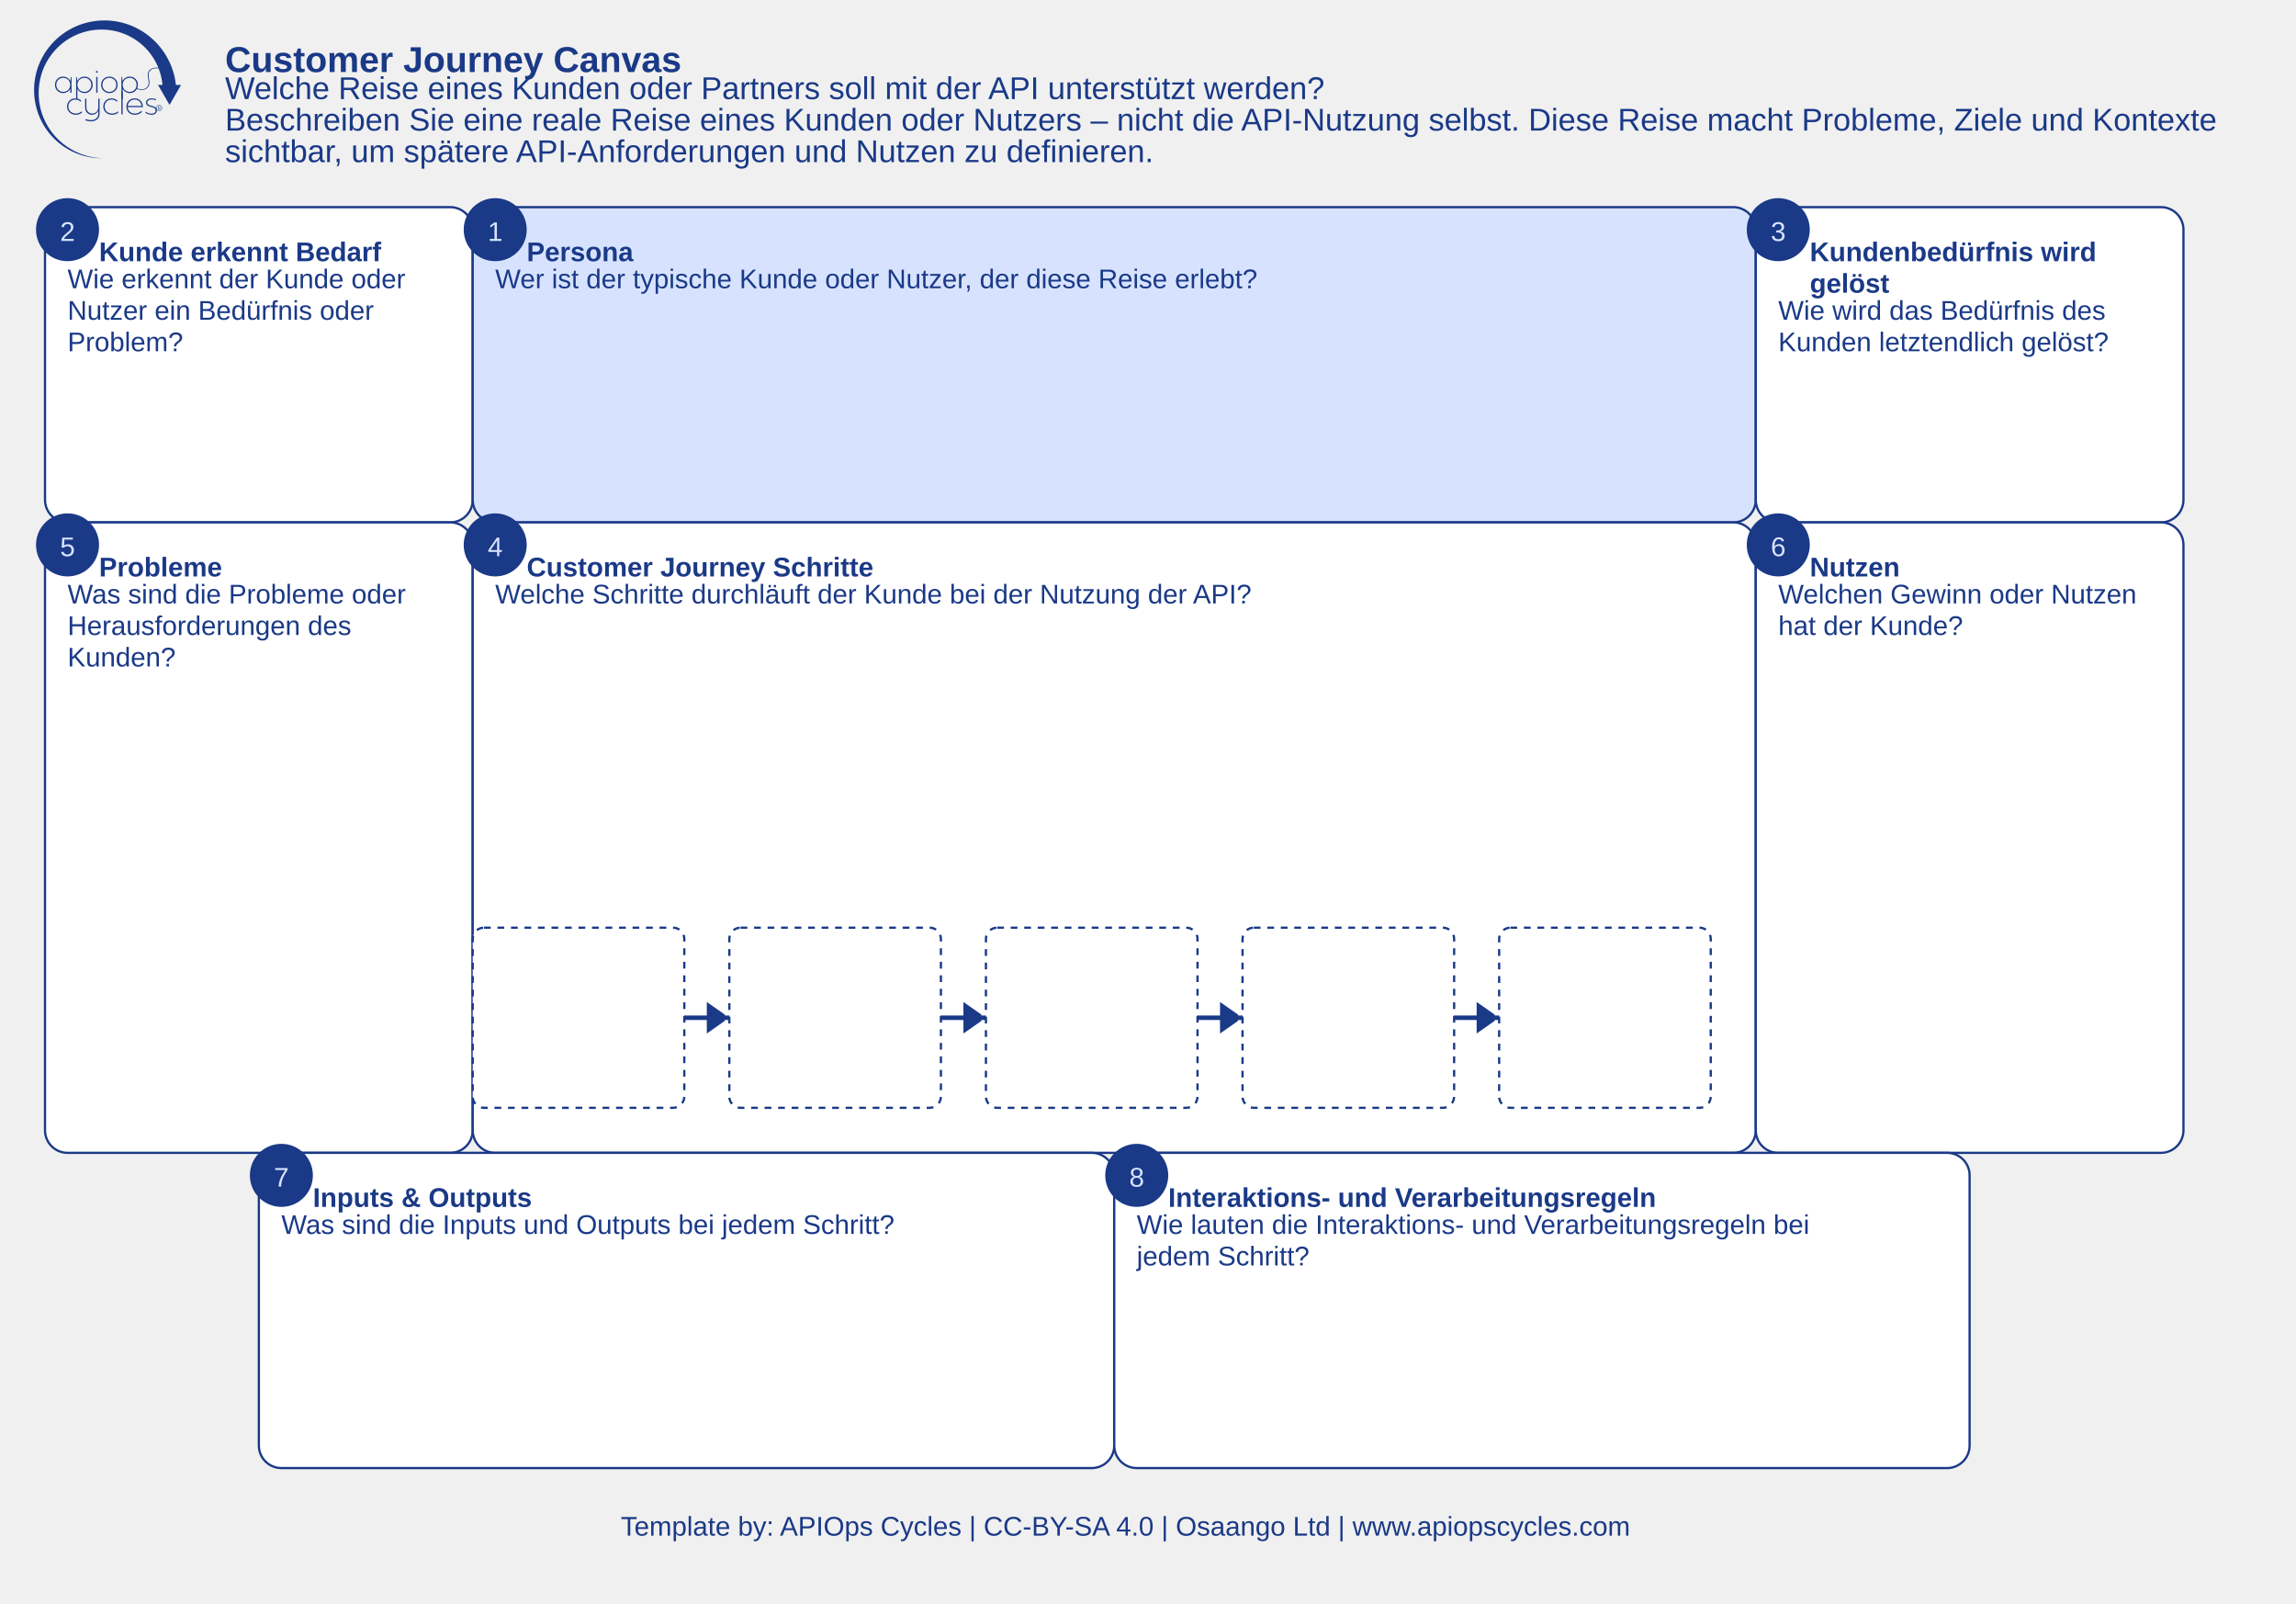
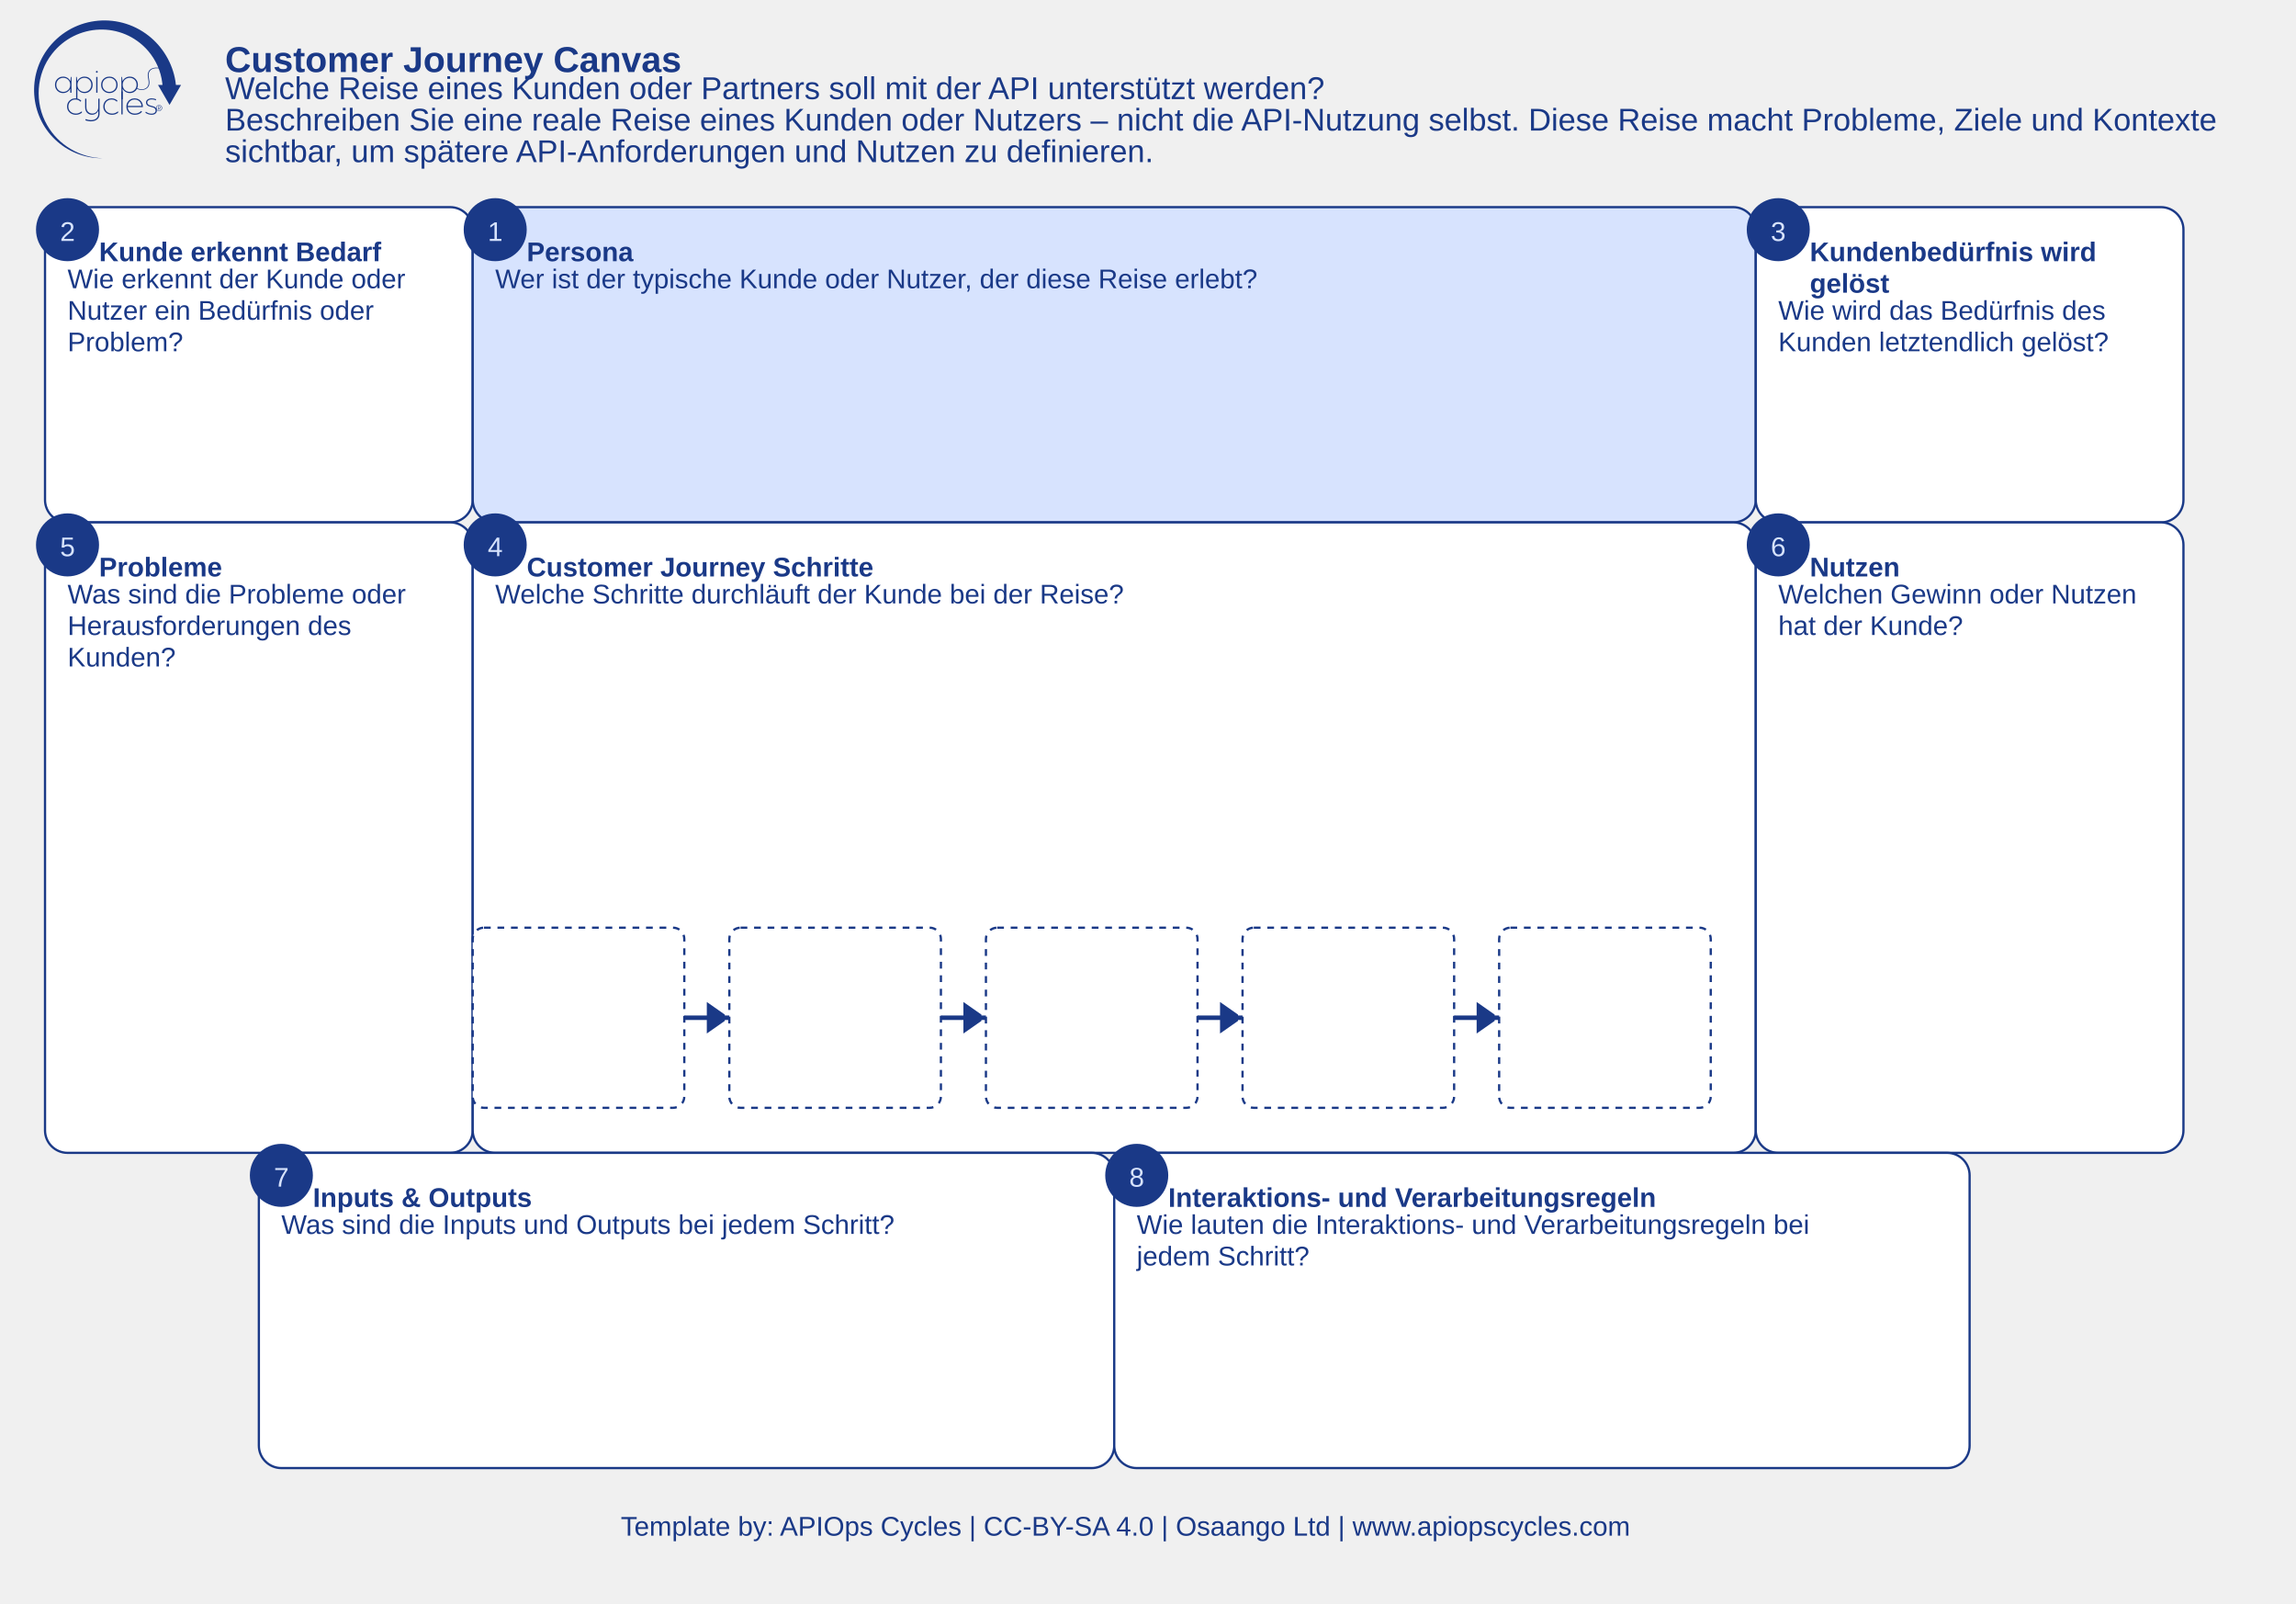
<svg xmlns="http://www.w3.org/2000/svg" width="1020" height="712" font-family="Arial, sans-serif" font-size="12" style="background-color: #f8fafc">
  <defs>
    <filter id="shadow">
      <feDropShadow dx="3" dy="3" stdDeviation="2" flood-color="rgba(0, 0, 0, 0.2)" />
    </filter>
  </defs>
  <g transform="translate(10, 5) scale(0.1,0.1)">
    <svg width="756" zoomAndPan="magnify" viewBox="0 0 567 567" height="756" preserveAspectRatio="xMidYMid meet" version="1.0" id="svg47">
      <defs id="defs5">
        <g id="g1" />
        <clipPath id="ecfbc6fc50">
          <path d="M 0.5 0 L 566.5 0 L 566.5 566 L 0.5 566 Z M 0.5 0 " clip-rule="nonzero" id="path1" />
        </clipPath>
        <clipPath id="4ee1efe14e">
          <path d="M 38 30 L 528.191 30 L 528.191 490 L 38 490 Z M 38 30 " clip-rule="nonzero" id="path2" />
        </clipPath>
        <clipPath id="631ef147b9">
          <path d="M 380 187 L 464 187 L 464 283 L 380 283 Z M 380 187 " clip-rule="nonzero" id="path3" />
        </clipPath>
        <clipPath id="dc9e064c61">
          <path d="M 463.609 187.988 L 458.23 287.418 L 379.734 283.168 L 385.113 183.742 Z M 463.609 187.988 " clip-rule="nonzero" id="path4" />
        </clipPath>
        <clipPath id="06f743e2a4">
          <path d="M 379.477 282.957 L 384.855 183.527 L 463.352 187.773 L 457.973 287.203 Z M 379.477 282.957 " clip-rule="nonzero" id="path5" />
        </clipPath>
      </defs>
      <g clip-path="url(#4ee1efe14e)" id="g8" style="fill:#1a3987;fill-opacity:1">
        <path fill="#ffffff" d="M 116.617 434.637 C 158.09 470.828 212.988 490.789 267.996 489.473 C 191.457 488.059 119.762 445.711 81.969 379.109 C 39.125 305.152 45.559 208.793 98.371 141.828 C 178.516 39.051 332.074 32.734 418.133 131.543 C 443.988 161.492 460.848 199.008 465.605 238.27 C 465.902 240.664 466.145 243.062 466.34 245.465 L 451.488 245.465 L 489.855 311.918 L 528.223 245.465 L 511.156 245.465 C 510.668 240.906 510.059 236.363 509.301 231.844 C 499.641 173.074 467.293 118.582 420.492 81.809 C 314.559 -1.688 159.801 18.852 81.219 129.086 C 13.043 224.371 27.914 357.969 116.617 434.637 " fill-opacity="1" fill-rule="nonzero" id="path8" style="fill:#1a3987;fill-opacity:1" />
      </g>
      <g fill="#ffffff" fill-opacity="1" id="g11" style="fill:#1a3987;fill-opacity:1">
        <g transform="translate(143.5886, 343.5815)" id="g10" style="fill:#1a3987;fill-opacity:1">
          <g id="g9" style="fill:#1a3987;fill-opacity:1">
            <path d="M 34.234 1.172 C 28.742 1.172 23.773 0.016 19.328 -2.297 C 14.879 -4.617 11.363 -7.844 8.781 -11.969 C 6.195 -16.094 4.906 -20.832 4.906 -26.188 C 4.906 -31.551 6.129 -36.273 8.578 -40.359 C 11.035 -44.453 14.32 -47.66 18.438 -49.984 C 22.562 -52.305 27.176 -53.469 32.281 -53.469 C 36.207 -53.469 39.938 -52.781 43.469 -51.406 C 47 -50.031 49.973 -47.938 52.391 -45.125 L 49.547 -42.391 C 47.516 -44.672 45.039 -46.43 42.125 -47.672 C 39.219 -48.922 35.938 -49.547 32.281 -49.547 C 28.031 -49.547 24.141 -48.562 20.609 -46.594 C 17.078 -44.633 14.281 -41.906 12.219 -38.406 C 10.156 -34.906 9.125 -30.832 9.125 -26.188 C 9.125 -21.613 10.234 -17.562 12.453 -14.031 C 14.68 -10.5 17.691 -7.734 21.484 -5.734 C 25.273 -3.742 29.523 -2.75 34.234 -2.75 C 38.098 -2.75 41.629 -3.453 44.828 -4.859 C 48.035 -6.266 51.176 -8.113 54.25 -10.406 L 54.25 -5.594 C 51.438 -3.438 48.363 -1.77 45.031 -0.594 C 41.695 0.582 38.098 1.172 34.234 1.172 Z M 34.234 1.172 " id="path9" style="fill:#1a3987;fill-opacity:1" />
          </g>
        </g>
      </g>
      <g fill="#ffffff" fill-opacity="1" id="g14" style="fill:#1a3987;fill-opacity:1">
        <g transform="translate(200.9774, 343.5815)" id="g13" style="fill:#1a3987;fill-opacity:1">
          <g id="g12" style="fill:#1a3987;fill-opacity:1">
            <path d="M 26.688 23.156 C 24.988 23.156 23.039 22.988 20.844 22.656 C 18.656 22.332 16.461 21.91 14.266 21.391 C 12.078 20.867 10.102 20.312 8.344 19.719 L 9.422 15.594 C 11.973 16.582 14.848 17.398 18.047 18.047 C 21.254 18.703 24.164 19.031 26.781 19.031 C 31.289 19.031 35.41 18.312 39.141 16.875 C 42.867 15.438 45.859 13.113 48.109 9.906 C 50.367 6.707 51.5 2.52 51.5 -2.656 L 51.5 -11.281 L 51.016 -11.281 C 49.055 -7.488 46.273 -4.461 42.672 -2.203 C 39.078 0.047 35.086 1.172 30.703 1.172 C 26.191 1.172 22.203 0.16 18.734 -1.859 C 15.273 -3.891 12.562 -6.77 10.594 -10.5 C 8.633 -14.227 7.656 -18.645 7.656 -23.75 L 7.656 -52.391 L 11.875 -52.391 L 11.875 -23.844 C 11.875 -19.52 12.723 -15.789 14.422 -12.656 C 16.117 -9.52 18.473 -7.098 21.484 -5.391 C 24.492 -3.691 27.895 -2.844 31.688 -2.844 C 35.352 -2.844 38.688 -3.738 41.688 -5.531 C 44.695 -7.332 47.082 -9.801 48.844 -12.938 C 50.613 -16.082 51.5 -19.719 51.5 -23.844 L 51.5 -52.391 L 55.719 -52.391 L 55.719 -2.656 C 55.719 3.301 54.395 8.191 51.75 12.016 C 49.102 15.848 45.586 18.66 41.203 20.453 C 36.816 22.254 31.977 23.156 26.688 23.156 Z M 26.688 23.156 " id="path11" style="fill:#1a3987;fill-opacity:1" />
          </g>
        </g>
      </g>
      <g fill="#ffffff" fill-opacity="1" id="g17" style="fill:#1a3987;fill-opacity:1">
        <g transform="translate(264.3502, 343.5815)" id="g16" style="fill:#1a3987;fill-opacity:1">
          <g id="g15" style="fill:#1a3987;fill-opacity:1">
            <path d="M 34.234 1.172 C 28.742 1.172 23.773 0.016 19.328 -2.297 C 14.879 -4.617 11.363 -7.844 8.781 -11.969 C 6.195 -16.094 4.906 -20.832 4.906 -26.188 C 4.906 -31.551 6.129 -36.273 8.578 -40.359 C 11.035 -44.453 14.32 -47.66 18.438 -49.984 C 22.562 -52.305 27.176 -53.469 32.281 -53.469 C 36.207 -53.469 39.938 -52.781 43.469 -51.406 C 47 -50.031 49.973 -47.938 52.391 -45.125 L 49.547 -42.391 C 47.516 -44.672 45.039 -46.43 42.125 -47.672 C 39.219 -48.922 35.938 -49.547 32.281 -49.547 C 28.031 -49.547 24.141 -48.562 20.609 -46.594 C 17.078 -44.633 14.281 -41.906 12.219 -38.406 C 10.156 -34.906 9.125 -30.832 9.125 -26.188 C 9.125 -21.613 10.234 -17.562 12.453 -14.031 C 14.68 -10.5 17.691 -7.734 21.484 -5.734 C 25.273 -3.742 29.523 -2.75 34.234 -2.75 C 38.098 -2.75 41.629 -3.453 44.828 -4.859 C 48.035 -6.266 51.176 -8.113 54.25 -10.406 L 54.25 -5.594 C 51.438 -3.438 48.363 -1.77 45.031 -0.594 C 41.695 0.582 38.098 1.172 34.234 1.172 Z M 34.234 1.172 " id="path14" style="fill:#1a3987;fill-opacity:1" />
          </g>
        </g>
      </g>
      <g fill="#ffffff" fill-opacity="1" id="g20" style="fill:#1a3987;fill-opacity:1">
        <g transform="translate(321.739, 343.5815)" id="g19" style="fill:#1a3987;fill-opacity:1">
          <g id="g18" style="fill:#1a3987;fill-opacity:1">
            <path d="M 7.656 0 L 7.656 -76.422 L 11.875 -76.422 L 11.875 0 Z M 7.656 0 " id="path17" style="fill:#1a3987;fill-opacity:1" />
          </g>
        </g>
      </g>
      <g fill="#ffffff" fill-opacity="1" id="g23" style="fill:#1a3987;fill-opacity:1">
        <g transform="translate(341.261, 343.5815)" id="g22" style="fill:#1a3987;fill-opacity:1">
          <g id="g21" style="fill:#1a3987;fill-opacity:1">
            <path d="M 33.266 1.172 C 27.566 1.172 22.594 0.016 18.344 -2.297 C 14.094 -4.617 10.789 -7.844 8.438 -11.969 C 6.082 -16.094 4.906 -20.832 4.906 -26.188 C 4.906 -31.551 6.129 -36.273 8.578 -40.359 C 11.035 -44.453 14.32 -47.66 18.438 -49.984 C 22.562 -52.305 27.176 -53.469 32.281 -53.469 C 37.383 -53.469 42.008 -52.305 46.156 -49.984 C 50.312 -47.66 53.598 -44.453 56.016 -40.359 C 58.441 -36.273 59.656 -31.551 59.656 -26.188 L 59.656 -24.328 L 9.219 -24.328 C 9.477 -20.078 10.641 -16.316 12.703 -13.047 C 14.766 -9.773 17.547 -7.238 21.047 -5.438 C 24.547 -3.645 28.617 -2.75 33.266 -2.75 C 37.316 -2.75 41.172 -3.5 44.828 -5 C 48.492 -6.508 51.602 -8.766 54.156 -11.766 L 56.906 -8.531 C 53.895 -5.133 50.328 -2.664 46.203 -1.125 C 42.086 0.406 37.773 1.172 33.266 1.172 Z M 9.219 -28.156 L 55.328 -28.156 C 55.066 -32.406 53.875 -36.133 51.75 -39.344 C 49.625 -42.551 46.875 -45.051 43.5 -46.844 C 40.133 -48.645 36.395 -49.547 32.281 -49.547 C 28.219 -49.547 24.504 -48.645 21.141 -46.844 C 17.773 -45.051 15.031 -42.551 12.906 -39.344 C 10.781 -36.133 9.551 -32.406 9.219 -28.156 Z M 9.219 -28.156 " id="path20" style="fill:#1a3987;fill-opacity:1" />
          </g>
        </g>
      </g>
      <g fill="#ffffff" fill-opacity="1" id="g26" style="fill:#1a3987;fill-opacity:1">
        <g transform="translate(405.8111, 343.5815)" id="g25" style="fill:#1a3987;fill-opacity:1">
          <g id="g24" style="fill:#1a3987;fill-opacity:1">
            <path d="M 24.328 1.172 C 20.211 1.172 16.367 0.52 12.797 -0.781 C 9.234 -2.094 6.145 -3.695 3.531 -5.594 L 5.203 -9.031 C 7.492 -7.195 10.27 -5.641 13.531 -4.359 C 16.801 -3.086 20.336 -2.453 24.141 -2.453 C 28.316 -2.453 31.613 -3.383 34.031 -5.25 C 36.457 -7.113 37.672 -9.516 37.672 -12.453 C 37.672 -15.535 36.656 -18.07 34.625 -20.062 C 32.602 -22.062 28.711 -23.648 22.953 -24.828 C 16.68 -26.129 12.234 -28.07 9.609 -30.656 C 6.992 -33.238 5.688 -36.426 5.688 -40.219 C 5.688 -42.645 6.453 -44.852 7.984 -46.844 C 9.523 -48.844 11.672 -50.445 14.422 -51.656 C 17.172 -52.863 20.375 -53.469 24.031 -53.469 C 27.102 -53.469 29.832 -53.207 32.219 -52.688 C 34.613 -52.164 36.859 -51.508 38.953 -50.719 L 38.953 -46.797 C 36.984 -47.648 34.77 -48.367 32.312 -48.953 C 29.863 -49.547 27.07 -49.844 23.938 -49.844 C 19.75 -49.844 16.363 -48.895 13.781 -47 C 11.195 -45.102 9.906 -42.844 9.906 -40.219 C 9.906 -38.457 10.312 -36.836 11.125 -35.359 C 11.945 -33.891 13.406 -32.582 15.5 -31.438 C 17.594 -30.301 20.602 -29.305 24.531 -28.453 C 30.938 -27.078 35.43 -25.098 38.016 -22.516 C 40.598 -19.93 41.891 -16.613 41.891 -12.562 C 41.891 -8.633 40.301 -5.363 37.125 -2.75 C 33.957 -0.133 29.691 1.172 24.328 1.172 Z M 24.328 1.172 " id="path23" style="fill:#1a3987;fill-opacity:1" />
          </g>
        </g>
      </g>
      <g fill="#ffffff" fill-opacity="1" id="g29" style="fill:#1a3987;fill-opacity:1">
        <g transform="translate(103.1736,271.3029)" id="g28" style="fill:#1a3987;fill-opacity:1">
          <g id="g27" style="fill:#1a3987;fill-opacity:1">
            <path d="m 31.969,1.188 c -4.98,0 -9.508,-1.164 -13.578,-3.484 -4.062,-2.332 -7.293,-5.566 -9.688,-9.703 -2.398,-4.133 -3.594,-8.891 -3.594,-14.266 0,-5.375 1.195,-10.109 3.594,-14.203 2.395,-4.102 5.625,-7.316 9.688,-9.641 4.07,-2.332 8.598,-3.5 13.578,-3.5 5.188,0 9.875,1.262 14.062,3.781 4.195,2.523 7.414,5.98 9.656,10.375 h 0.578 L 57.844,-52.531 h 2.266 V 0 H 55.875 V -12.297 H 55.281 C 52.988,-8.098 49.789,-4.801 45.688,-2.406 41.594,-0.008 37.02,1.188 31.969,1.188 Z M 32.562,-2.75 c 4.332,0 8.25,-1 11.75,-3 3.508,-2 6.297,-4.77 8.359,-8.312 2.07,-3.539 3.109,-7.609 3.109,-12.203 0,-4.656 -1.039,-8.738 -3.109,-12.25 -2.062,-3.508 -4.852,-6.242 -8.359,-8.203 -3.5,-1.969 -7.418,-2.953 -11.75,-2.953 -4.262,0 -8.148,0.984 -11.656,2.953 -3.512,1.961 -6.32,4.695 -8.422,8.203 -2.094,3.512 -3.141,7.594 -3.141,12.25 0,4.594 1.031,8.664 3.094,12.203 2.07,3.543 4.879,6.312 8.422,8.312 3.539,2 7.441,3 11.703,3 z m 0,0" id="path26" style="fill:#1a3987;fill-opacity:1" />
          </g>
        </g>
      </g>
      <g fill="#ffffff" fill-opacity="1" id="g32" style="fill:#1a3987;fill-opacity:1">
        <g transform="translate(170.9521,271.3029)" id="g31" style="fill:#1a3987;fill-opacity:1">
          <g id="g30" style="fill:#1a3987;fill-opacity:1">
            <path d="M 7.672,21.734 V -52.531 H 9.938 l 1.578,13.078 H 12 c 2.289,-4.395 5.535,-7.852 9.734,-10.375 4.195,-2.52 8.891,-3.781 14.078,-3.781 4.977,0 9.5,1.168 13.562,3.5 4.07,2.324 7.305,5.539 9.703,9.641 2.395,4.094 3.594,8.828 3.594,14.203 0,5.375 -1.199,10.133 -3.594,14.266 C 56.68,-7.863 53.445,-4.629 49.375,-2.297 45.312,0.023 40.789,1.188 35.812,1.188 30.82,1.188 26.258,-0.008 22.125,-2.406 18,-4.801 14.789,-8.066 12.5,-12.203 h -0.594 v 33.938 z M 35.219,-2.75 c 4.258,0 8.145,-1 11.656,-3 3.508,-2 6.297,-4.77 8.359,-8.312 2.07,-3.539 3.109,-7.609 3.109,-12.203 0,-4.656 -1.039,-8.738 -3.109,-12.25 -2.062,-3.508 -4.852,-6.242 -8.359,-8.203 -3.512,-1.969 -7.398,-2.953 -11.656,-2.953 -4.262,0 -8.164,0.984 -11.703,2.953 -3.543,1.961 -6.352,4.695 -8.422,8.203 -2.062,3.512 -3.094,7.594 -3.094,12.25 0,4.594 1.031,8.664 3.094,12.203 2.07,3.543 4.879,6.312 8.422,8.312 3.539,2 7.441,3 11.703,3 z m 0,0" id="path29" style="fill:#1a3987;fill-opacity:1" />
          </g>
        </g>
      </g>
      <g fill="#ffffff" fill-opacity="1" id="g35" style="fill:#1a3987;fill-opacity:1">
        <g transform="translate(238.2387, 271.3029)" id="g34" style="fill:#1a3987;fill-opacity:1">
          <g id="g33" style="fill:#1a3987;fill-opacity:1">
            <path d="M 9.438 -66.406 C 8.594 -66.406 7.859 -66.711 7.234 -67.328 C 6.609 -67.953 6.297 -68.691 6.297 -69.547 C 6.297 -70.398 6.609 -71.117 7.234 -71.703 C 7.859 -72.297 8.594 -72.594 9.438 -72.594 C 10.289 -72.594 11.016 -72.297 11.609 -71.703 C 12.203 -71.117 12.5 -70.398 12.5 -69.547 C 12.5 -68.691 12.203 -67.953 11.609 -67.328 C 11.016 -66.711 10.289 -66.406 9.438 -66.406 Z M 7.281 0 L 7.281 -52.531 L 11.609 -52.531 L 11.609 0 Z M 7.281 0 " id="path32" style="fill:#1a3987;fill-opacity:1" />
          </g>
        </g>
      </g>
      <g fill="#ffffff" fill-opacity="1" id="g38" style="fill:#1a3987;fill-opacity:1">
        <g transform="translate(257.0278,271.3029)" id="g37" style="fill:#1a3987;fill-opacity:1">
          <g id="g36" style="fill:#1a3987;fill-opacity:1">
            <path d="m 32.359,1.188 c -5.117,0 -9.742,-1.164 -13.875,-3.484 -4.125,-2.332 -7.418,-5.566 -9.875,-9.703 -2.461,-4.133 -3.688,-8.891 -3.688,-14.266 0,-5.375 1.227,-10.109 3.688,-14.203 2.457,-4.102 5.75,-7.316 9.875,-9.641 4.133,-2.332 8.758,-3.5 13.875,-3.5 5.113,0 9.738,1.168 13.875,3.5 4.133,2.324 7.43,5.539 9.891,9.641 2.457,4.094 3.688,8.828 3.688,14.203 0,5.375 -1.23,10.133 -3.688,14.266 -2.461,4.137 -5.758,7.371 -9.891,9.703 -4.137,2.32 -8.762,3.484 -13.875,3.484 z m 0,-3.938 c 4.332,0 8.254,-1 11.766,-3 3.508,-2 6.297,-4.77 8.359,-8.312 2.062,-3.539 3.094,-7.609 3.094,-12.203 0,-4.656 -1.031,-8.738 -3.094,-12.25 -2.062,-3.508 -4.852,-6.242 -8.359,-8.203 -3.512,-1.969 -7.434,-2.953 -11.766,-2.953 -4.262,0 -8.164,0.984 -11.703,2.953 -3.543,1.961 -6.344,4.695 -8.406,8.203 -2.062,3.512 -3.094,7.594 -3.094,12.25 0,4.594 1.031,8.664 3.094,12.203 2.062,3.543 4.863,6.312 8.406,8.312 3.539,2 7.441,3 11.703,3 z m 0,0" id="path35" style="fill:#1a3987;fill-opacity:1" />
          </g>
        </g>
      </g>
      <g fill="#ffffff" fill-opacity="1" id="g41" style="fill:#1a3987;fill-opacity:1">
        <g transform="translate(321.7568,271.3029)" id="g40" style="fill:#1a3987;fill-opacity:1">
          <g id="g39" style="fill:#1a3987;fill-opacity:1">
            <path d="M 7.672,21.734 V -52.531 H 9.938 l 1.578,13.078 H 12 c 2.289,-4.395 5.535,-7.852 9.734,-10.375 4.195,-2.52 8.891,-3.781 14.078,-3.781 4.977,0 9.5,1.168 13.562,3.5 4.07,2.324 7.305,5.539 9.703,9.641 2.395,4.094 3.594,8.828 3.594,14.203 0,5.375 -1.199,10.133 -3.594,14.266 C 56.68,-7.863 53.445,-4.629 49.375,-2.297 45.312,0.023 40.789,1.188 35.812,1.188 30.82,1.188 26.258,-0.008 22.125,-2.406 18,-4.801 14.789,-8.066 12.5,-12.203 h -0.594 v 33.938 z M 35.219,-2.75 c 4.258,0 8.145,-1 11.656,-3 3.508,-2 6.297,-4.77 8.359,-8.312 2.07,-3.539 3.109,-7.609 3.109,-12.203 0,-4.656 -1.039,-8.738 -3.109,-12.25 -2.062,-3.508 -4.852,-6.242 -8.359,-8.203 -3.512,-1.969 -7.398,-2.953 -11.656,-2.953 -4.262,0 -8.164,0.984 -11.703,2.953 -3.543,1.961 -6.352,4.695 -8.422,8.203 -2.062,3.512 -3.094,7.594 -3.094,12.25 0,4.594 1.031,8.664 3.094,12.203 2.07,3.543 4.879,6.312 8.422,8.312 3.539,2 7.441,3 11.703,3 z m 0,0" id="path38" style="fill:#1a3987;fill-opacity:1" />
          </g>
        </g>
      </g>
      <g fill="#ffffff" fill-opacity="1" id="g44" style="fill:#1a3987;fill-opacity:1">
        <g transform="translate(443.0016, 344.7426)" id="g43" style="fill:#1a3987;fill-opacity:1">
          <g id="g42" style="fill:#1a3987;fill-opacity:1">
            <path d="M 12.016 -12.578 C 10.18 -12.578 8.504 -13.008 6.984 -13.875 C 5.461 -14.75 4.242 -15.93 3.328 -17.422 C 2.41 -18.91 1.953 -20.602 1.953 -22.5 C 1.953 -24.426 2.41 -26.133 3.328 -27.625 C 4.242 -29.113 5.461 -30.289 6.984 -31.156 C 8.504 -32.031 10.18 -32.469 12.016 -32.469 C 13.879 -32.469 15.586 -32.031 17.141 -31.156 C 18.691 -30.289 19.926 -29.113 20.844 -27.625 C 21.758 -26.133 22.219 -24.426 22.219 -22.5 C 22.219 -20.602 21.758 -18.91 20.844 -17.422 C 19.926 -15.93 18.691 -14.75 17.141 -13.875 C 15.586 -13.008 13.879 -12.578 12.016 -12.578 Z M 12.016 -13.922 C 13.691 -13.922 15.172 -14.285 16.453 -15.016 C 17.742 -15.742 18.766 -16.754 19.516 -18.047 C 20.266 -19.336 20.641 -20.82 20.641 -22.5 C 20.641 -24.207 20.266 -25.703 19.516 -26.984 C 18.766 -28.273 17.742 -29.285 16.453 -30.016 C 15.172 -30.742 13.691 -31.109 12.016 -31.109 C 10.398 -31.109 8.957 -30.742 7.688 -30.016 C 6.414 -29.285 5.414 -28.273 4.688 -26.984 C 3.957 -25.703 3.594 -24.207 3.594 -22.5 C 3.594 -20.82 3.957 -19.336 4.688 -18.047 C 5.414 -16.754 6.414 -15.742 7.688 -15.016 C 8.957 -14.285 10.398 -13.922 12.016 -13.922 Z M 8.578 -16.859 L 8.578 -28.312 L 11.547 -28.312 C 13.285 -28.312 14.539 -27.879 15.312 -27.016 C 16.094 -26.148 16.484 -25.109 16.484 -23.891 C 16.484 -23.086 16.281 -22.352 15.875 -21.688 C 15.477 -21.02 14.875 -20.516 14.062 -20.172 L 16.484 -16.859 L 14.672 -16.859 L 12.578 -19.75 L 10.109 -19.75 L 10.109 -16.859 Z M 10.109 -20.906 L 11.453 -20.906 C 12.766 -20.906 13.664 -21.188 14.156 -21.75 C 14.656 -22.312 14.906 -23.023 14.906 -23.891 C 14.906 -24.797 14.656 -25.551 14.156 -26.156 C 13.664 -26.758 12.766 -27.062 11.453 -27.062 L 10.109 -27.062 Z M 10.109 -20.906 " id="path41" style="fill:#1a3987;fill-opacity:1" />
          </g>
        </g>
      </g>
      <g clip-path="url(#631ef147b9)" id="g47" transform="matrix(0.9917124,0,0,0.7826673,3.840058,40.77719)" style="fill:#1a3987;fill-opacity:1">
        <g clip-path="url(#dc9e064c61)" id="g46" style="fill:#1a3987;fill-opacity:1">
          <g clip-path="url(#06f743e2a4)" id="g45" style="fill:#1a3987;fill-opacity:1">
            <path fill="#ffffff" d="m 380.312,275.602 c -0.469,0.598 -0.363,1.461 0.23,1.93 5.379,4.219 12.348,6.117 19.121,5.199 6.773,-0.918 12.988,-4.594 17.051,-10.094 4.625,-6.254 6.59,-14.914 5.836,-25.734 -0.27,-3.887 -0.832,-7.789 -1.375,-11.559 -0.668,-4.652 -1.359,-9.465 -1.492,-14.203 -0.188,-6.918 0.91,-16.555 7.211,-23.152 3.93,-4.113 9.719,-6.754 16.297,-7.43 5.484,-0.566 11.523,0.164 18.465,2.23 0.727,0.215 1.492,-0.199 1.707,-0.926 0.031,-0.105 0.051,-0.211 0.059,-0.32 0.031,-0.617 -0.359,-1.203 -0.98,-1.387 -7.297,-2.172 -13.684,-2.934 -19.531,-2.332 -7.23,0.746 -13.621,3.68 -18,8.266 -6.957,7.281 -8.176,17.684 -7.973,25.129 0.133,4.895 0.84,9.785 1.52,14.516 0.535,3.723 1.09,7.57 1.352,11.359 0.707,10.148 -1.078,18.195 -5.301,23.91 -3.57,4.832 -9.258,8.199 -15.211,9.004 -5.953,0.805 -12.328,-0.93 -17.055,-4.637 -0.598,-0.469 -1.461,-0.367 -1.93,0.23 z m 0,0" fill-opacity="1" fill-rule="nonzero" id="path44" style="fill:#1a3987;fill-opacity:1" />
          </g>
        </g>
      </g>
    </svg>
  </g>
  <text x="100" y="32" text-anchor="start" font-family="Arial, sans-serif" font-size="16" fill="#1a3987" font-weight="bold">
    <tspan>Customer Journey Canvas</tspan>
  </text>
  <text x="100" y="44" text-anchor="start" font-family="Arial, sans-serif" font-size="14" fill="#1a3987">
    <tspan>Welche Reise eines Kunden oder Partners soll mit der API unterstützt werden?</tspan>
  </text>
  <text x="100" y="58" text-anchor="start" font-family="Arial, sans-serif" font-size="14" fill="#1a3987">
    <tspan>Beschreiben Sie eine reale Reise eines Kunden oder Nutzers – nicht die API-Nutzung selbst. Diese Reise macht Probleme, Ziele und Kontexte</tspan>
    <tspan x="100" dy="14">sichtbar, um spätere API-Anforderungen und Nutzen zu definieren.</tspan>
  </text>
  <defs>
    <marker id="journey-arrowhead" markerWidth="4" markerHeight="7" refX="5" refY="3.5" orient="auto">
      <polygon points="0 0, 5 3.5, 0 7" fill="#1a3987" />
    </marker>
  </defs>
  <rect x="20" y="92" width="190" height="140" fill="#ffffff" stroke="#1a3987" rx="10" ry="10" />
  <circle cx="30" cy="102" r="14" fill="#1a3987" />
  <text x="30" y="107" text-anchor="middle" font-family="Arial, sans-serif" font-size="12" fill="#d7e3fe">2</text>
  <text x="44" y="116" text-anchor="start" font-family="Arial, sans-serif" font-size="12" fill="#1a3987" font-weight="bold">
    <tspan>Kunde erkennt Bedarf</tspan>
  </text>
  <text x="30" y="128" text-anchor="start" font-family="Arial, sans-serif" font-size="12" fill="#1a3987">
    <tspan>Wie erkennt der Kunde oder</tspan>
    <tspan x="30" dy="14">Nutzer ein Bedürfnis oder</tspan>
    <tspan x="30" dy="14">Problem?</tspan>
  </text>
  <rect x="210" y="92" width="570" height="140" fill="#d7e3fe" stroke="#1a3987" rx="10" ry="10" />
  <circle cx="220" cy="102" r="14" fill="#1a3987" />
  <text x="220" y="107" text-anchor="middle" font-family="Arial, sans-serif" font-size="12" fill="#d7e3fe">1</text>
  <text x="234" y="116" text-anchor="start" font-family="Arial, sans-serif" font-size="12" fill="#1a3987" font-weight="bold">
    <tspan>Persona</tspan>
  </text>
  <text x="220" y="128" text-anchor="start" font-family="Arial, sans-serif" font-size="12" fill="#1a3987">
    <tspan>Wer ist der typische Kunde oder Nutzer, der diese Reise erlebt?</tspan>
  </text>
  <rect x="20" y="232" width="190" height="280" fill="#ffffff" stroke="#1a3987" rx="10" ry="10" />
  <circle cx="30" cy="242" r="14" fill="#1a3987" />
  <text x="30" y="247" text-anchor="middle" font-family="Arial, sans-serif" font-size="12" fill="#d7e3fe">5</text>
  <text x="44" y="256" text-anchor="start" font-family="Arial, sans-serif" font-size="12" fill="#1a3987" font-weight="bold">
    <tspan>Probleme</tspan>
  </text>
  <text x="30" y="268" text-anchor="start" font-family="Arial, sans-serif" font-size="12" fill="#1a3987">
    <tspan>Was sind die Probleme oder</tspan>
    <tspan x="30" dy="14">Herausforderungen des</tspan>
    <tspan x="30" dy="14">Kunden?</tspan>
  </text>
  <rect x="210" y="232" width="570" height="280" fill="#ffffff" stroke="#1a3987" rx="10" ry="10" />
  <g class="cc-journey-steps">
    <rect x="210" y="412" width="94" height="80" fill="#fff" stroke="#1a3987" stroke-width="1" stroke-dasharray="3" rx="5" ry="5" />
    <rect x="324" y="412" width="94" height="80" fill="#fff" stroke="#1a3987" stroke-width="1" stroke-dasharray="3" rx="5" ry="5" />
    <rect x="438" y="412" width="94" height="80" fill="#fff" stroke="#1a3987" stroke-width="1" stroke-dasharray="3" rx="5" ry="5" />
    <rect x="552" y="412" width="94" height="80" fill="#fff" stroke="#1a3987" stroke-width="1" stroke-dasharray="3" rx="5" ry="5" />
    <rect x="666" y="412" width="94" height="80" fill="#fff" stroke="#1a3987" stroke-width="1" stroke-dasharray="3" rx="5" ry="5" />
    <line x1="304" y1="452" x2="324" y2="452" stroke="#1a3987" stroke-width="2" marker-end="url(#journey-arrowhead)" />
    <line x1="418" y1="452" x2="438" y2="452" stroke="#1a3987" stroke-width="2" marker-end="url(#journey-arrowhead)" />
    <line x1="532" y1="452" x2="552" y2="452" stroke="#1a3987" stroke-width="2" marker-end="url(#journey-arrowhead)" />
    <line x1="646" y1="452" x2="666" y2="452" stroke="#1a3987" stroke-width="2" marker-end="url(#journey-arrowhead)" />
  </g>
  <circle cx="220" cy="242" r="14" fill="#1a3987" />
  <text x="220" y="247" text-anchor="middle" font-family="Arial, sans-serif" font-size="12" fill="#d7e3fe">4</text>
  <text x="234" y="256" text-anchor="start" font-family="Arial, sans-serif" font-size="12" fill="#1a3987" font-weight="bold">
    <tspan>Customer Journey Schritte</tspan>
  </text>
  <text x="220" y="268" text-anchor="start" font-family="Arial, sans-serif" font-size="12" fill="#1a3987">
-     <tspan>Welche Schritte durchläuft der Kunde bei der Nutzung der API?</tspan>
+     <tspan>Welche Schritte durchläuft der Kunde bei der Reise?</tspan>
  </text>
  <rect x="780" y="92" width="190" height="140" fill="#ffffff" stroke="#1a3987" rx="10" ry="10" />
  <circle cx="790" cy="102" r="14" fill="#1a3987" />
  <text x="790" y="107" text-anchor="middle" font-family="Arial, sans-serif" font-size="12" fill="#d7e3fe">3</text>
  <text x="804" y="116" text-anchor="start" font-family="Arial, sans-serif" font-size="12" fill="#1a3987" font-weight="bold">
    <tspan>Kundenbedürfnis wird</tspan>
    <tspan x="804" dy="14">gelöst</tspan>
  </text>
  <text x="790" y="142" text-anchor="start" font-family="Arial, sans-serif" font-size="12" fill="#1a3987">
    <tspan>Wie wird das Bedürfnis des</tspan>
    <tspan x="790" dy="14">Kunden letztendlich gelöst?</tspan>
  </text>
  <rect x="780" y="232" width="190" height="280" fill="#ffffff" stroke="#1a3987" rx="10" ry="10" />
  <circle cx="790" cy="242" r="14" fill="#1a3987" />
  <text x="790" y="247" text-anchor="middle" font-family="Arial, sans-serif" font-size="12" fill="#d7e3fe">6</text>
  <text x="804" y="256" text-anchor="start" font-family="Arial, sans-serif" font-size="12" fill="#1a3987" font-weight="bold">
    <tspan>Nutzen</tspan>
  </text>
  <text x="790" y="268" text-anchor="start" font-family="Arial, sans-serif" font-size="12" fill="#1a3987">
    <tspan>Welchen Gewinn oder Nutzen</tspan>
    <tspan x="790" dy="14">hat der Kunde?</tspan>
  </text>
  <rect x="115" y="512" width="380" height="140" fill="#ffffff" stroke="#1a3987" rx="10" ry="10" />
  <circle cx="125" cy="522" r="14" fill="#1a3987" />
  <text x="125" y="527" text-anchor="middle" font-family="Arial, sans-serif" font-size="12" fill="#d7e3fe">7</text>
  <text x="139" y="536" text-anchor="start" font-family="Arial, sans-serif" font-size="12" fill="#1a3987" font-weight="bold">
    <tspan>Inputs &amp; Outputs</tspan>
  </text>
  <text x="125" y="548" text-anchor="start" font-family="Arial, sans-serif" font-size="12" fill="#1a3987">
    <tspan>Was sind die Inputs und Outputs bei jedem Schritt?</tspan>
  </text>
  <rect x="495" y="512" width="380" height="140" fill="#ffffff" stroke="#1a3987" rx="10" ry="10" />
  <circle cx="505" cy="522" r="14" fill="#1a3987" />
  <text x="505" y="527" text-anchor="middle" font-family="Arial, sans-serif" font-size="12" fill="#d7e3fe">8</text>
  <text x="519" y="536" text-anchor="start" font-family="Arial, sans-serif" font-size="12" fill="#1a3987" font-weight="bold">
    <tspan>Interaktions- und Verarbeitungsregeln</tspan>
  </text>
  <text x="505" y="548" text-anchor="start" font-family="Arial, sans-serif" font-size="12" fill="#1a3987">
    <tspan>Wie lauten die Interaktions- und Verarbeitungsregeln bei</tspan>
    <tspan x="505" dy="14">jedem Schritt?</tspan>
  </text>
  <text class="footer" x="500" y="682" text-anchor="middle" font-family="Arial, sans-serif" font-size="12" fill="#1a3987">Template by: APIOps Cycles | CC-BY-SA 4.0 | Osaango Ltd | <a href="http://www.apiopscycles.com" target="_blank">www.apiopscycles.com</a>
  </text>
</svg>
